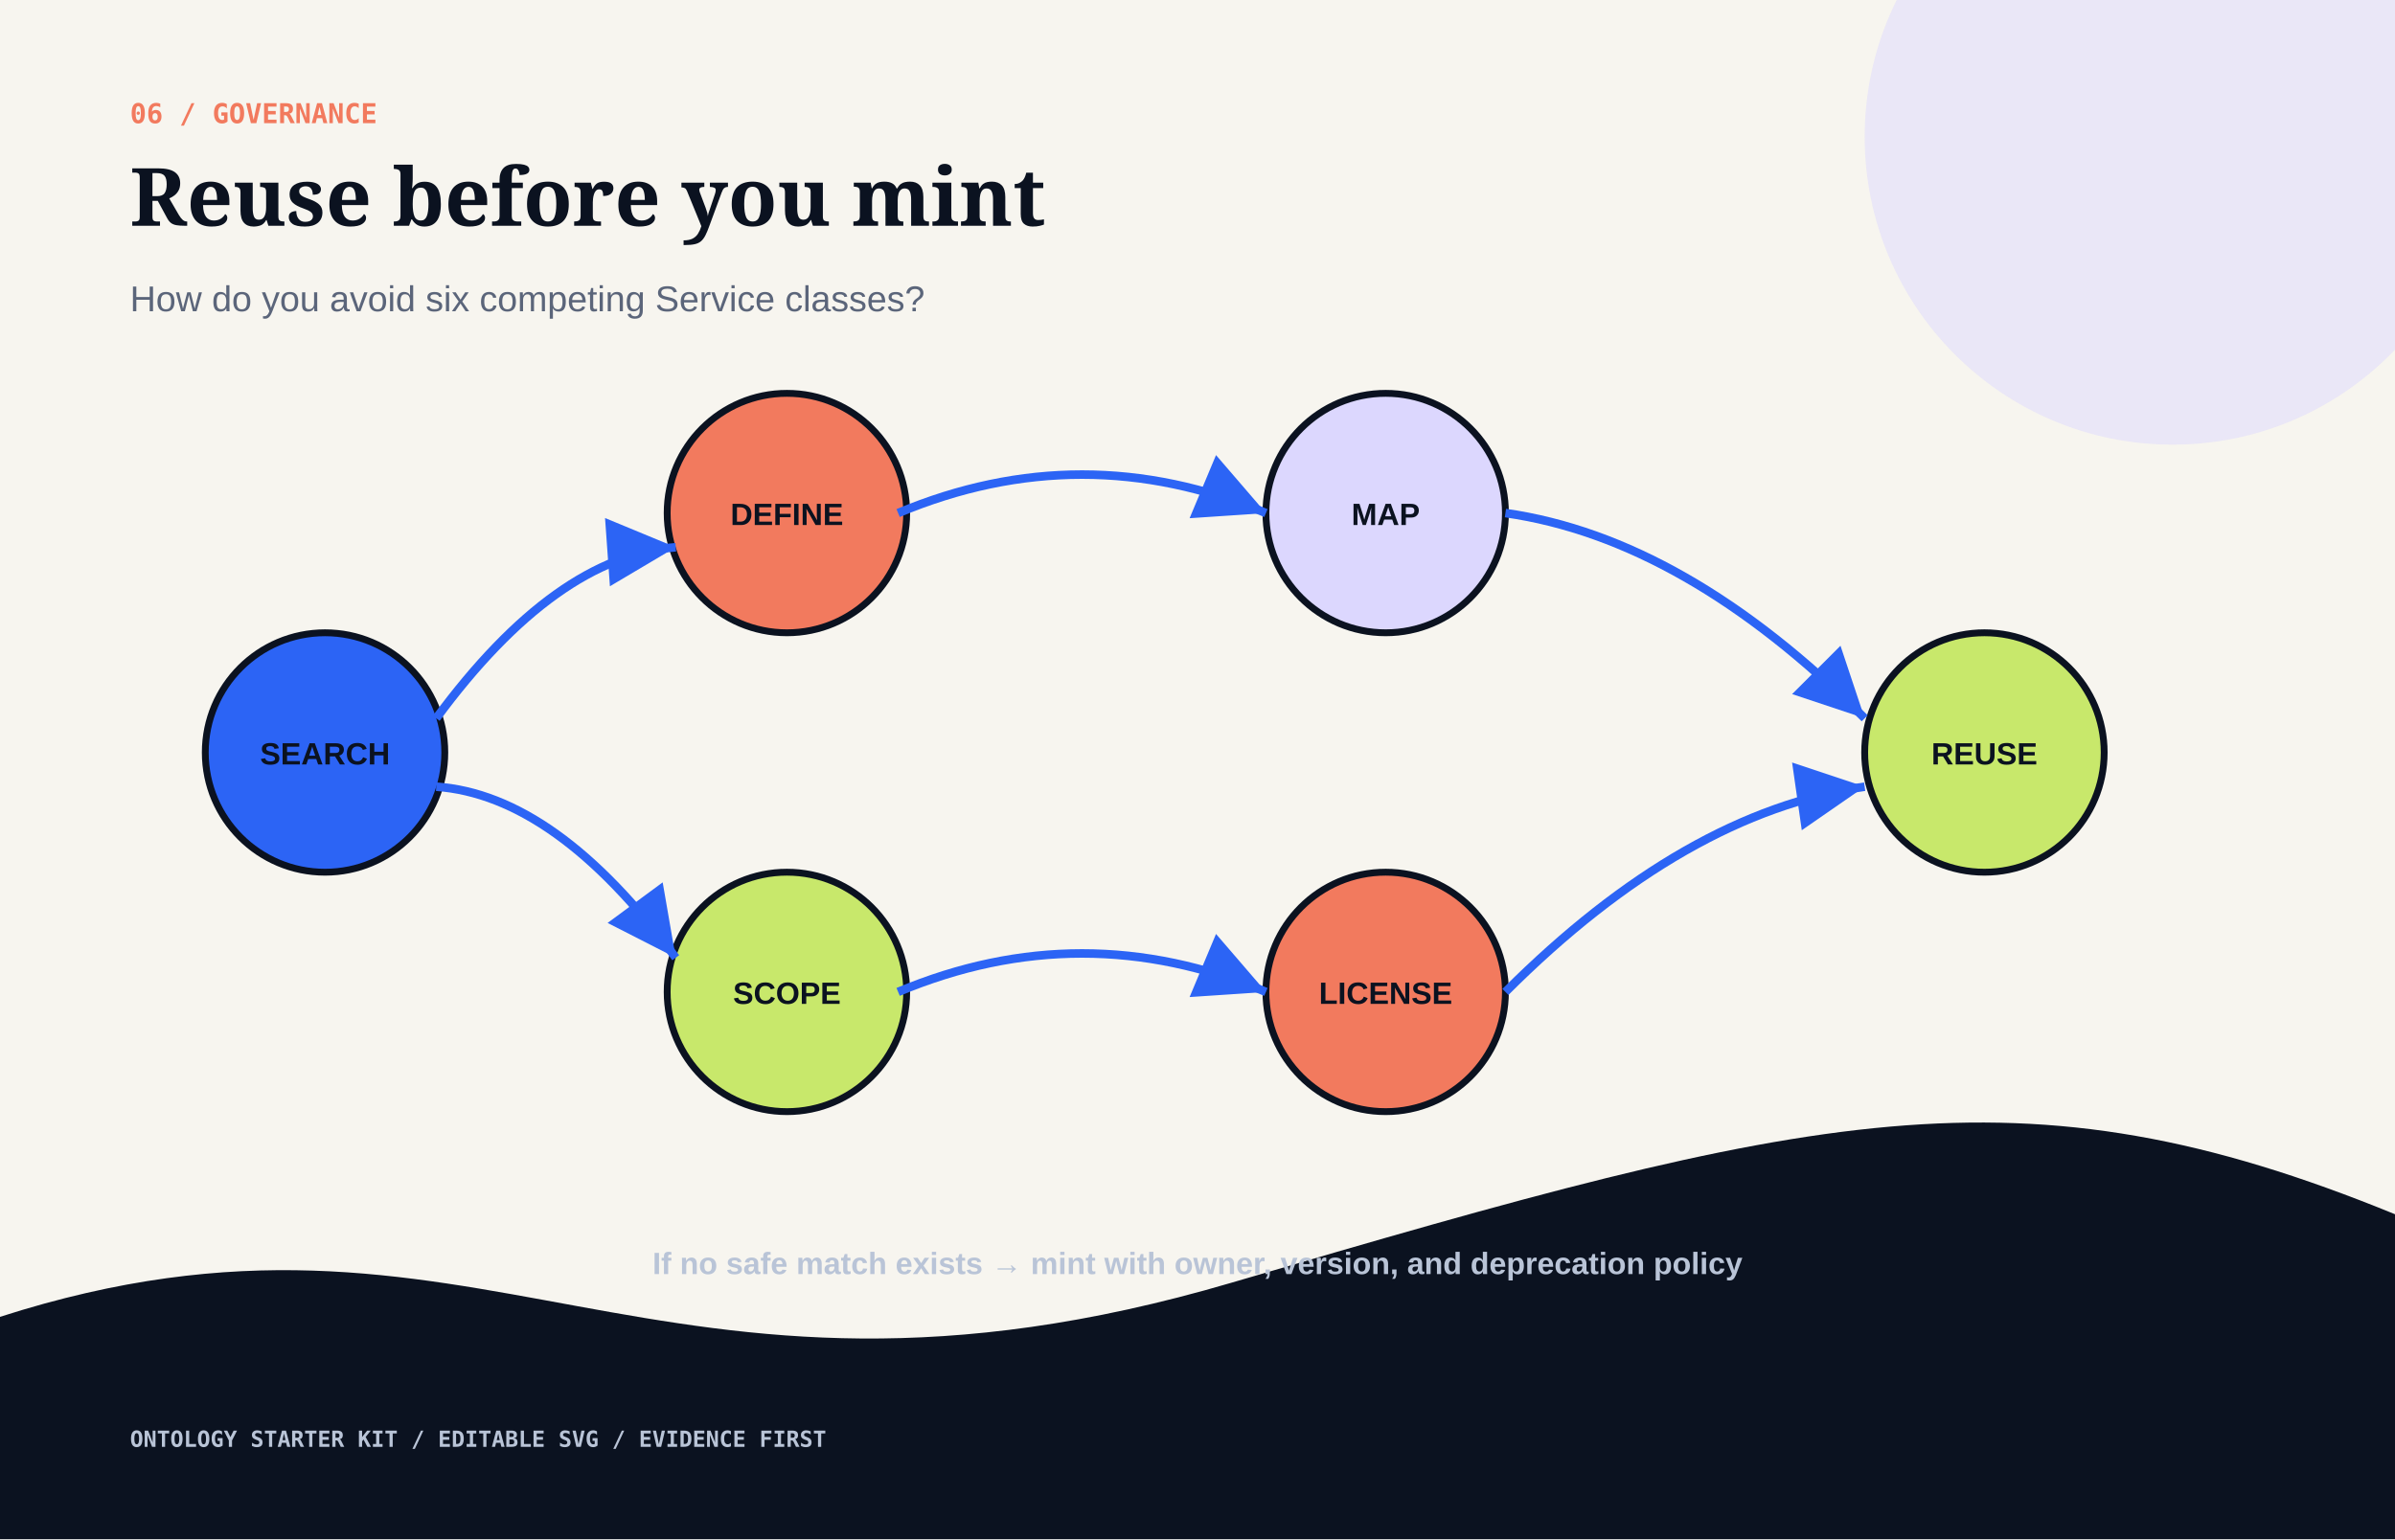
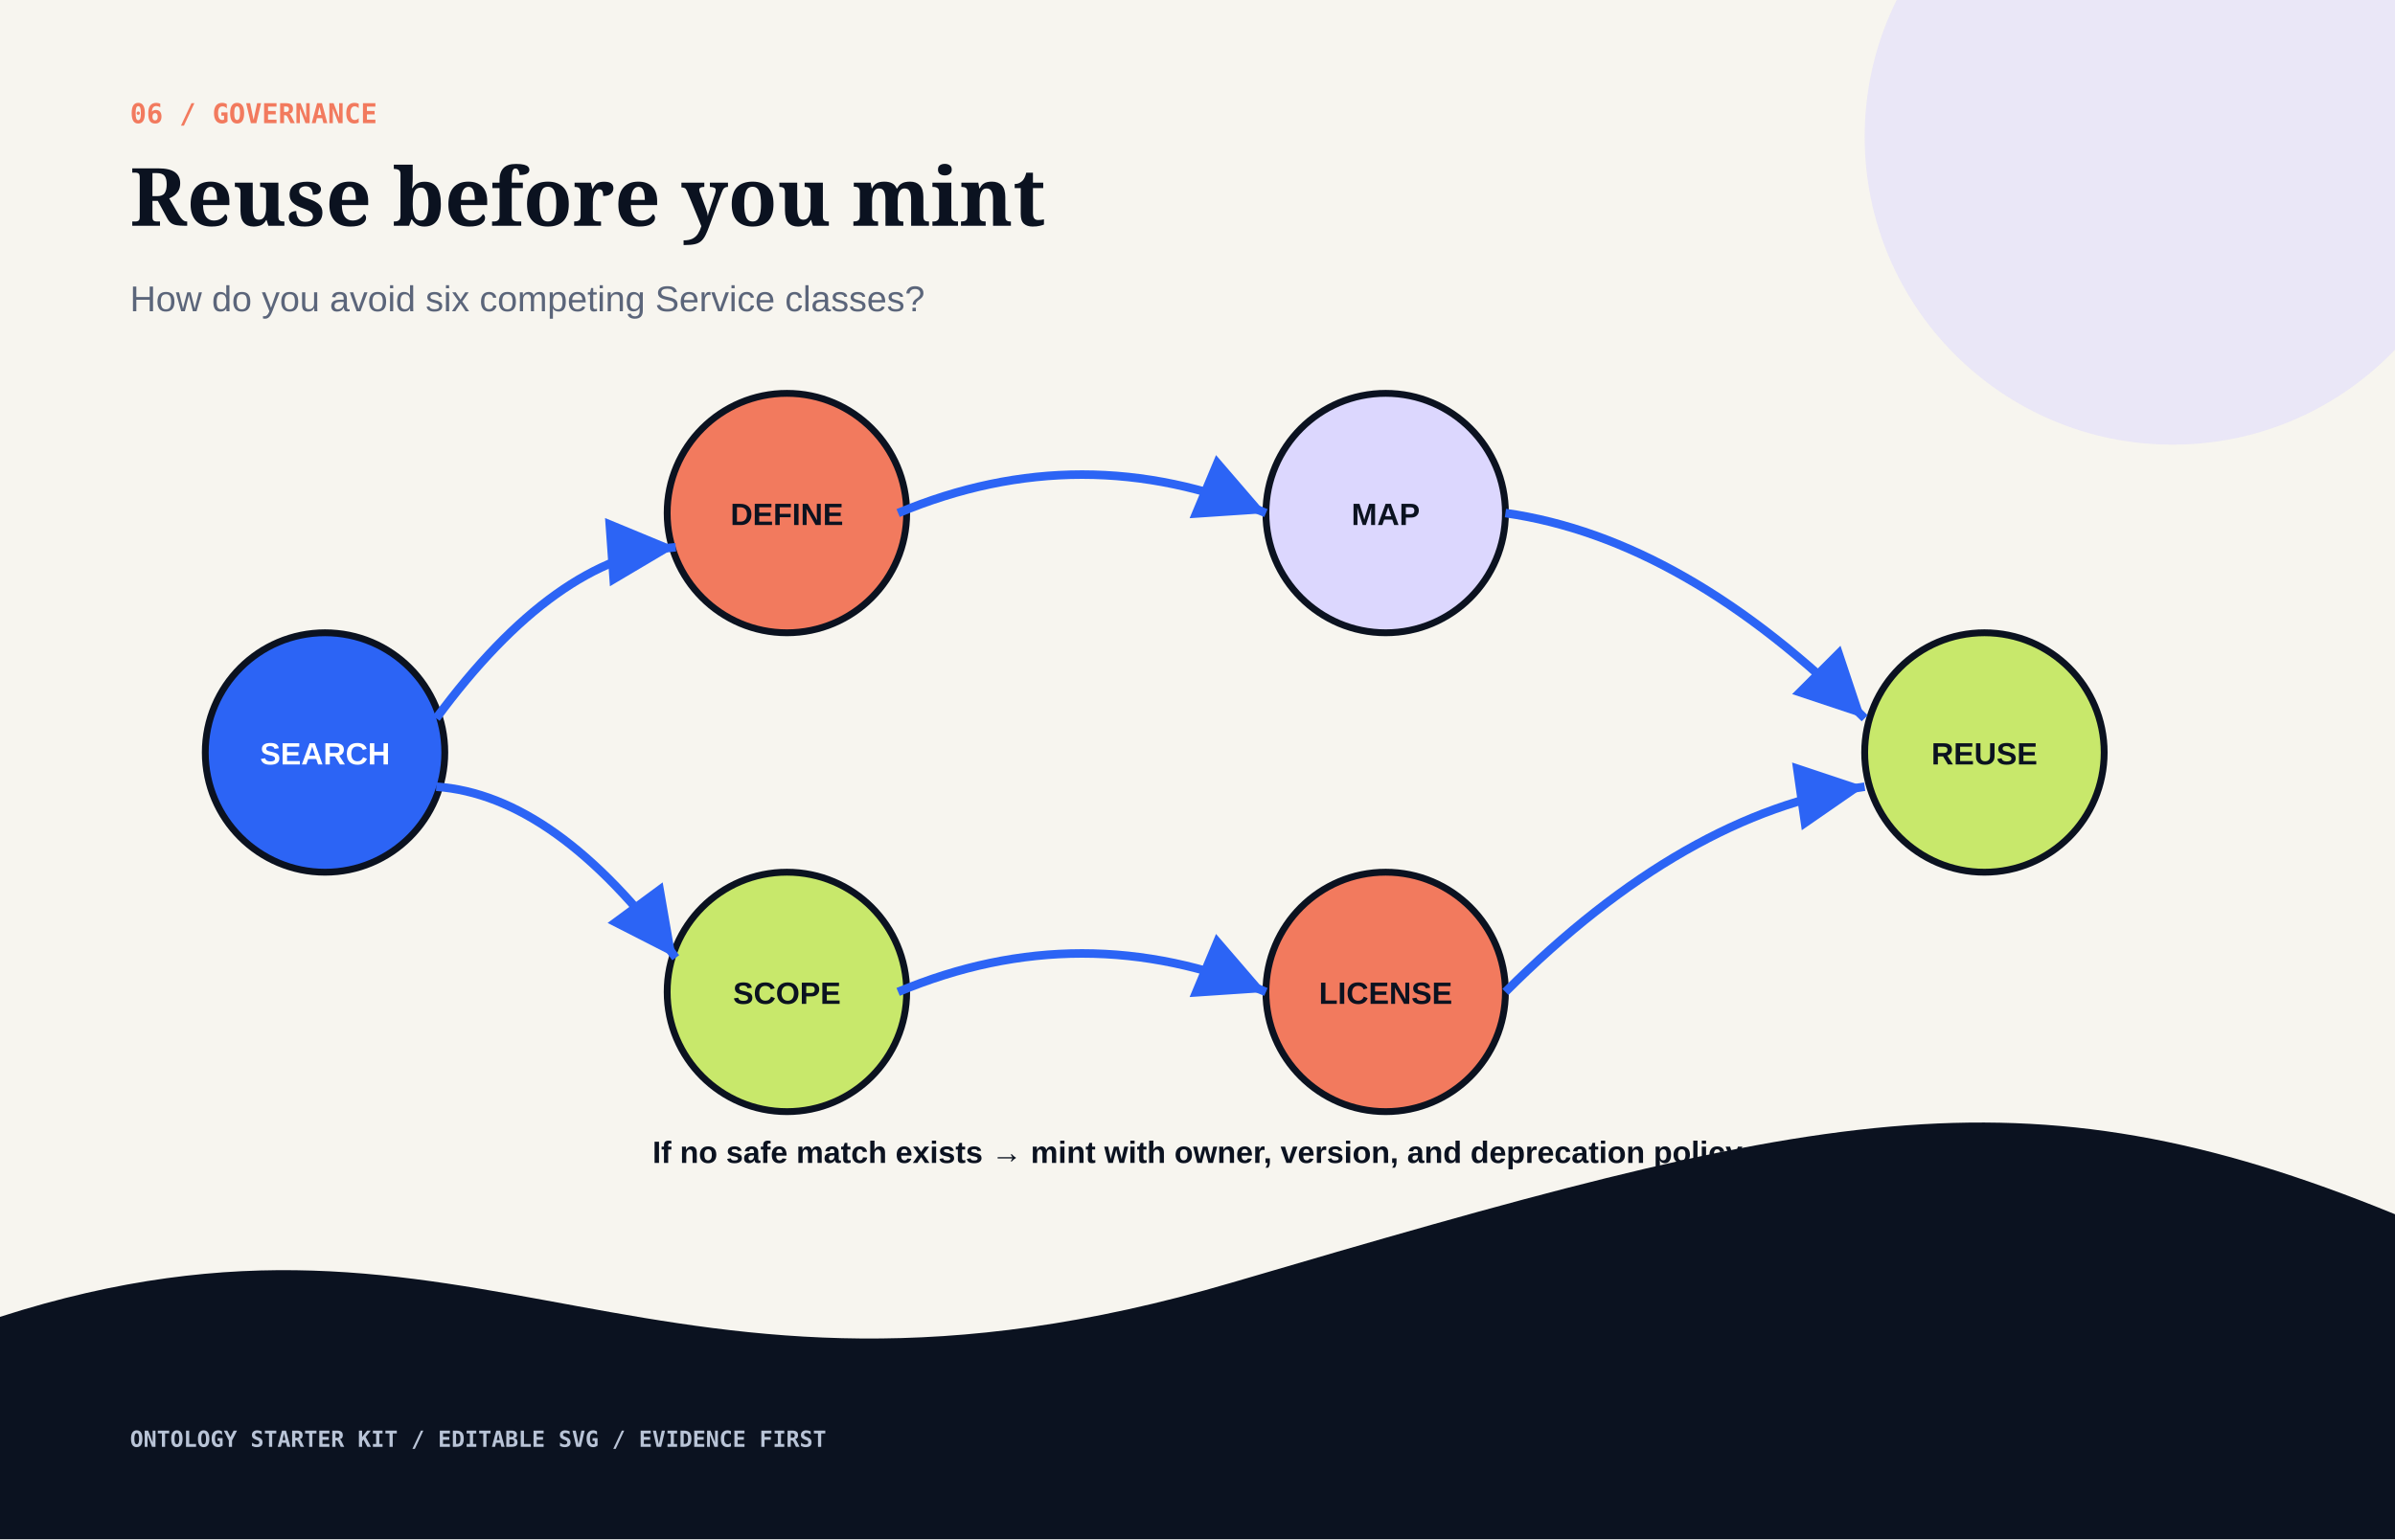
<svg xmlns="http://www.w3.org/2000/svg" viewBox="0 0 1400 900" role="img" aria-labelledby="title desc">
  <rect width="1400" height="900" fill="#F7F5EF" />
  <circle cx="1270" cy="80" r="180" fill="#DCD7FE" opacity=".48" />
  <path d="M0 770 C280 680 380 850 720 750 S1180 620 1400 710 V900 H0Z" fill="#0B1220" />
  <text x="76" y="72" font-family="monospace" font-size="16px" font-weight="800" text-anchor="start" fill="#F27A5E">06 / GOVERNANCE</text>
  <text x="76" y="132" font-family="Georgia,serif" font-size="47px" font-weight="800" text-anchor="start" fill="#0B1220">Reuse before you mint</text>
  <text x="76" y="182" font-family="Arial,sans-serif" font-size="21px" font-weight="500" text-anchor="start" fill="#5B657A">How do you avoid six competing Service classes?</text>
  <text x="76" y="846" font-family="monospace" font-size="13px" font-weight="700" text-anchor="start" fill="#B9C4D7">ONTOLOGY STARTER KIT  /  EDITABLE SVG  /  EVIDENCE FIRST</text>
  <circle cx="190" cy="440" r="70" fill="#2C64F5" stroke="#0B1220" stroke-width="4" />
-   <text x="190" y="447.0" font-family="Arial,sans-serif" font-size="18px" font-weight="700" text-anchor="middle" fill="#0B1220">SEARCH</text>
+   <text x="190" y="447.0" font-family="Arial,sans-serif" font-size="18px" font-weight="700" text-anchor="middle" fill="#FFFFFF">SEARCH</text>
  <circle cx="460" cy="300" r="70" fill="#F27A5E" stroke="#0B1220" stroke-width="4" />
  <text x="460" y="307.0" font-family="Arial,sans-serif" font-size="18px" font-weight="700" text-anchor="middle" fill="#0B1220">DEFINE</text>
  <circle cx="460" cy="580" r="70" fill="#C8E86B" stroke="#0B1220" stroke-width="4" />
  <text x="460" y="587.0" font-family="Arial,sans-serif" font-size="18px" font-weight="700" text-anchor="middle" fill="#0B1220">SCOPE</text>
  <circle cx="810" cy="300" r="70" fill="#DCD7FE" stroke="#0B1220" stroke-width="4" />
  <text x="810" y="307.0" font-family="Arial,sans-serif" font-size="18px" font-weight="700" text-anchor="middle" fill="#0B1220">MAP</text>
  <circle cx="810" cy="580" r="70" fill="#F27A5E" stroke="#0B1220" stroke-width="4" />
  <text x="810" y="587.0" font-family="Arial,sans-serif" font-size="18px" font-weight="700" text-anchor="middle" fill="#0B1220">LICENSE</text>
  <circle cx="1160" cy="440" r="70" fill="#C8E86B" stroke="#0B1220" stroke-width="4" />
  <text x="1160" y="447.0" font-family="Arial,sans-serif" font-size="18px" font-weight="700" text-anchor="middle" fill="#0B1220">REUSE</text>
  <path d="M255 420 Q325.0 325.0 395 320" fill="none" stroke="#2C64F5" stroke-width="5" marker-end="url(#arrow)" />
  <path d="M255 460 Q325.0 465.0 395 560" fill="none" stroke="#2C64F5" stroke-width="5" marker-end="url(#arrow)" />
  <path d="M525 300 Q632.5 255.0 740 300" fill="none" stroke="#2C64F5" stroke-width="5" marker-end="url(#arrow)" />
  <path d="M525 580 Q632.5 535.0 740 580" fill="none" stroke="#2C64F5" stroke-width="5" marker-end="url(#arrow)" />
  <path d="M880 300 Q985.0 315.0 1090 420" fill="none" stroke="#2C64F5" stroke-width="5" marker-end="url(#arrow)" />
  <path d="M880 580 Q985.0 475.0 1090 460" fill="none" stroke="#2C64F5" stroke-width="5" marker-end="url(#arrow)" />
-   <text x="700" y="745" font-family="Arial,sans-serif" font-size="18px" font-weight="700" text-anchor="middle" fill="#B9C4D7">If no safe match exists → mint with owner, version, and deprecation policy</text>
+   <text x="700" y="680" font-family="Arial,sans-serif" font-size="18px" font-weight="700" text-anchor="middle" fill="#0B1220">If no safe match exists → mint with owner, version, and deprecation policy</text>
  <defs>
    <marker id="arrow" markerWidth="10" markerHeight="10" refX="8" refY="4" orient="auto">
      <path d="M0,0 L0,8 L8,4z" fill="#2C64F5" />
    </marker>
  </defs>
</svg>
